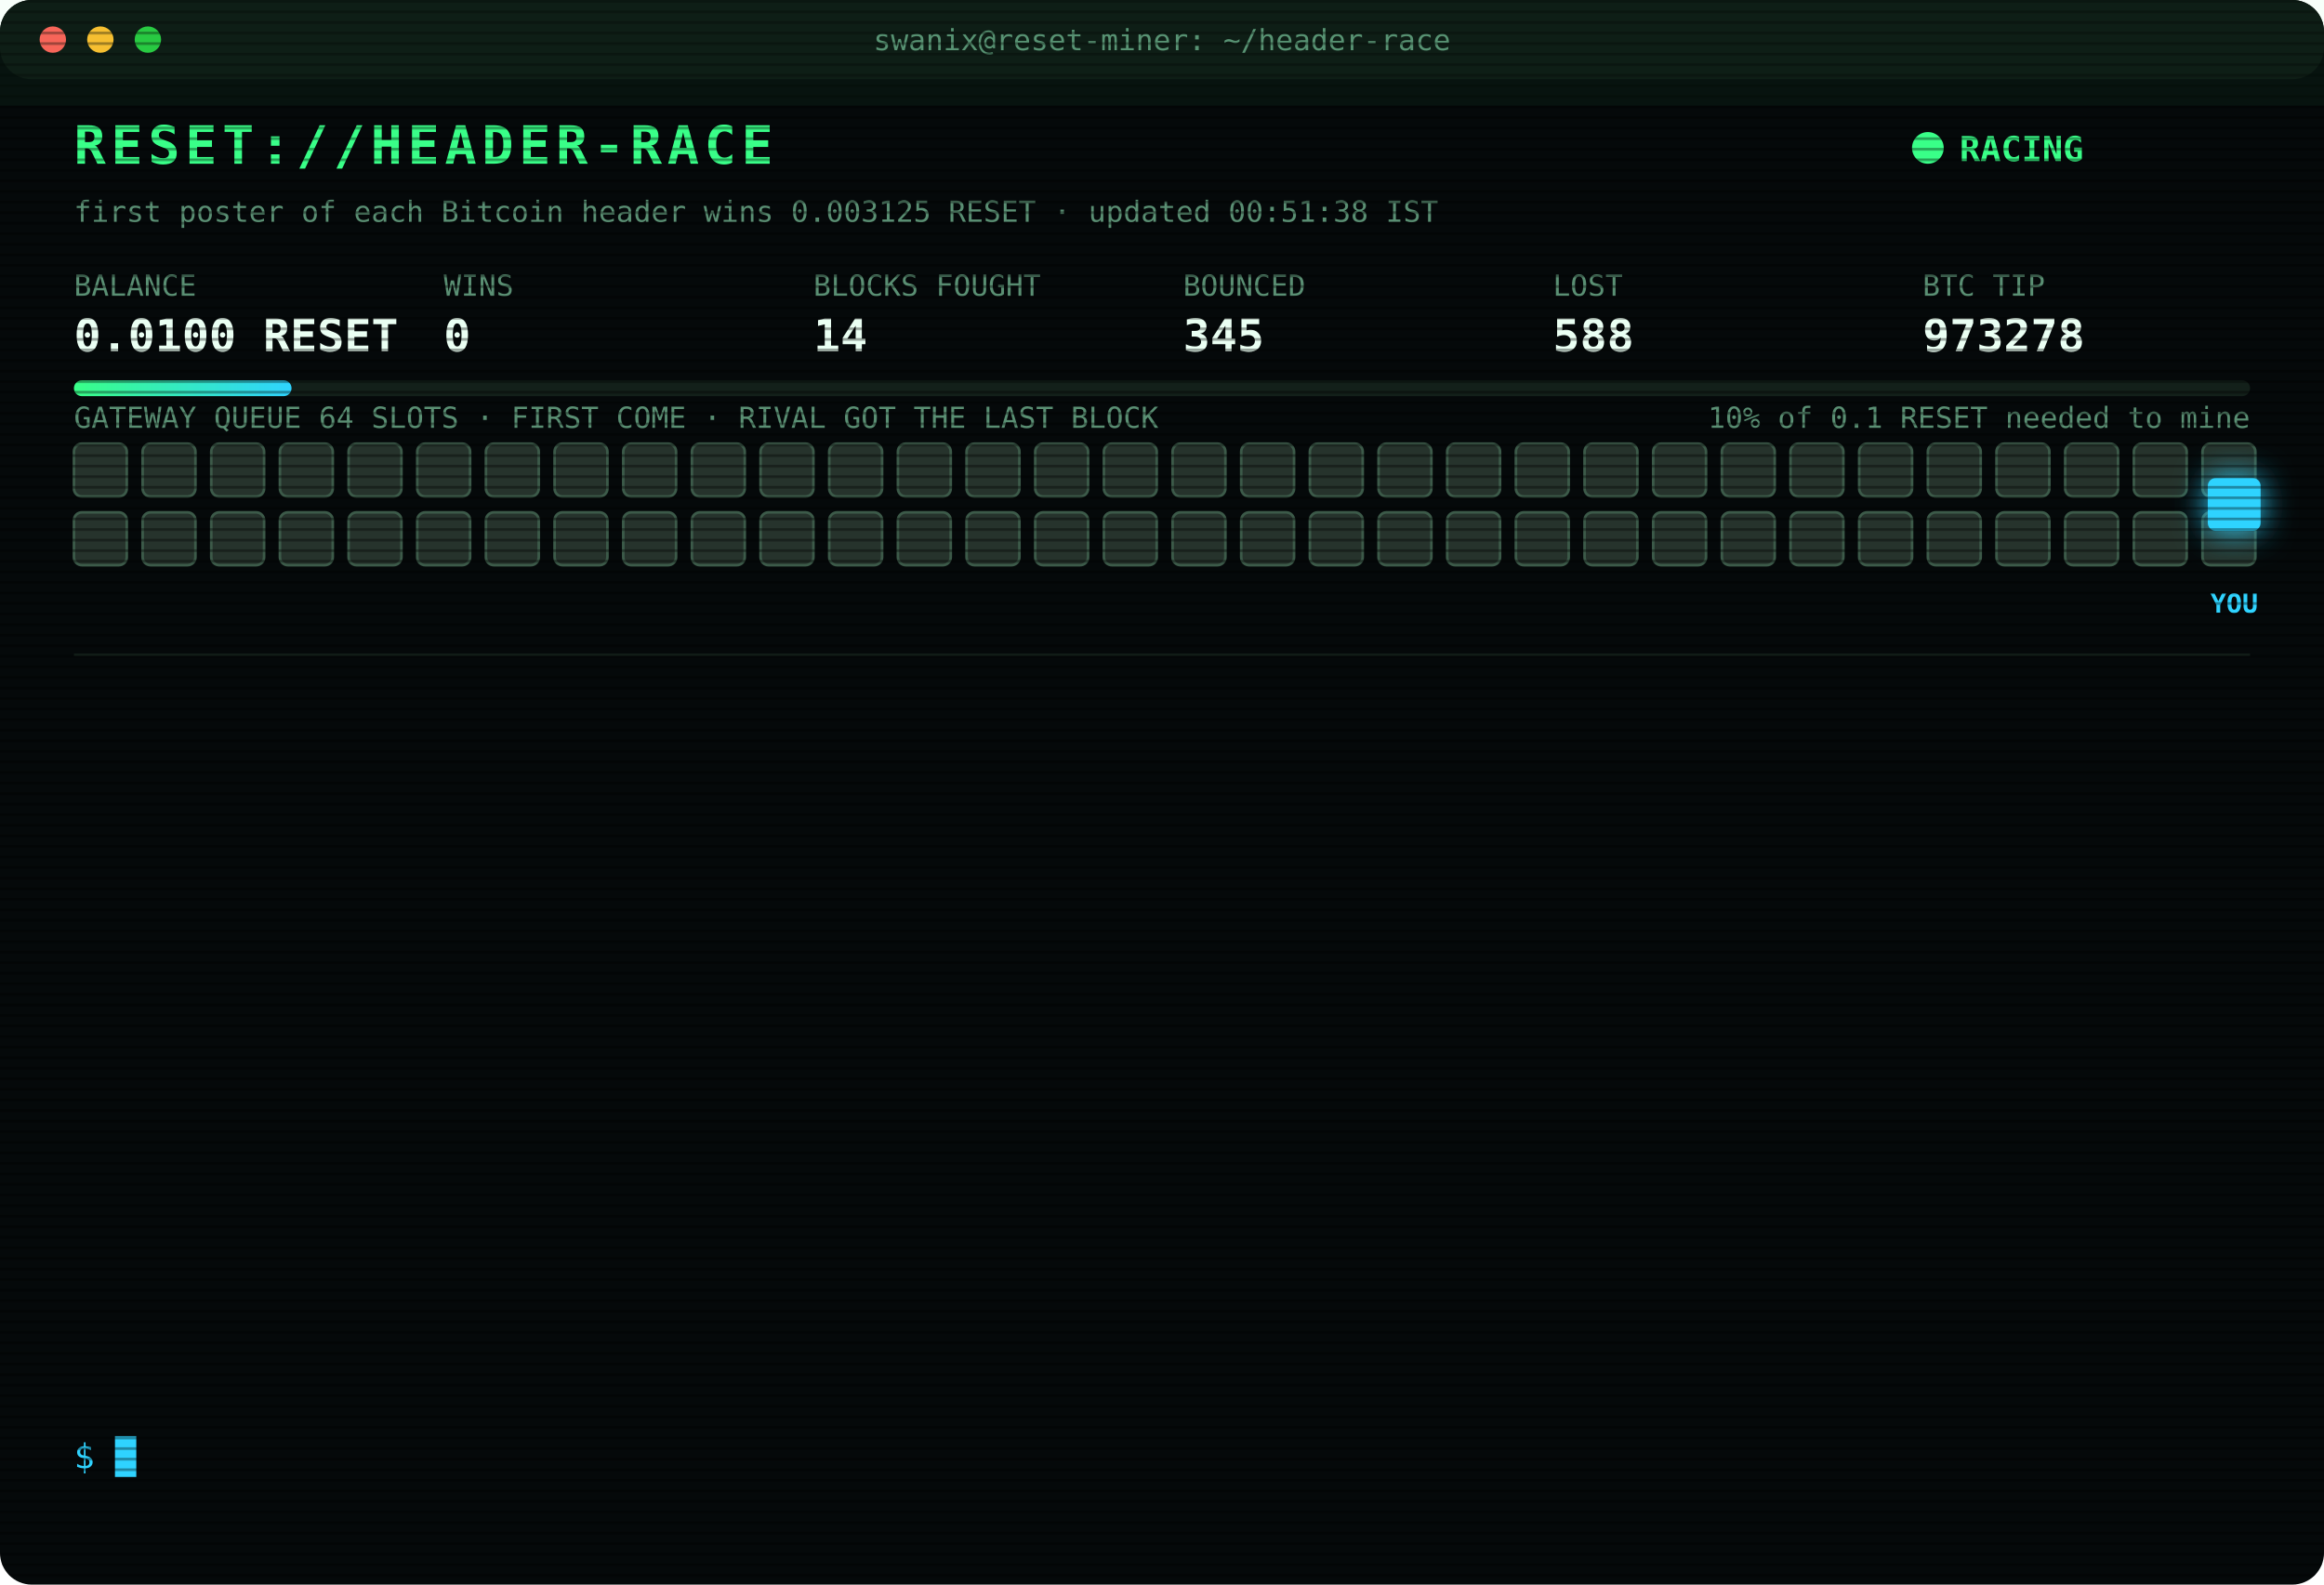
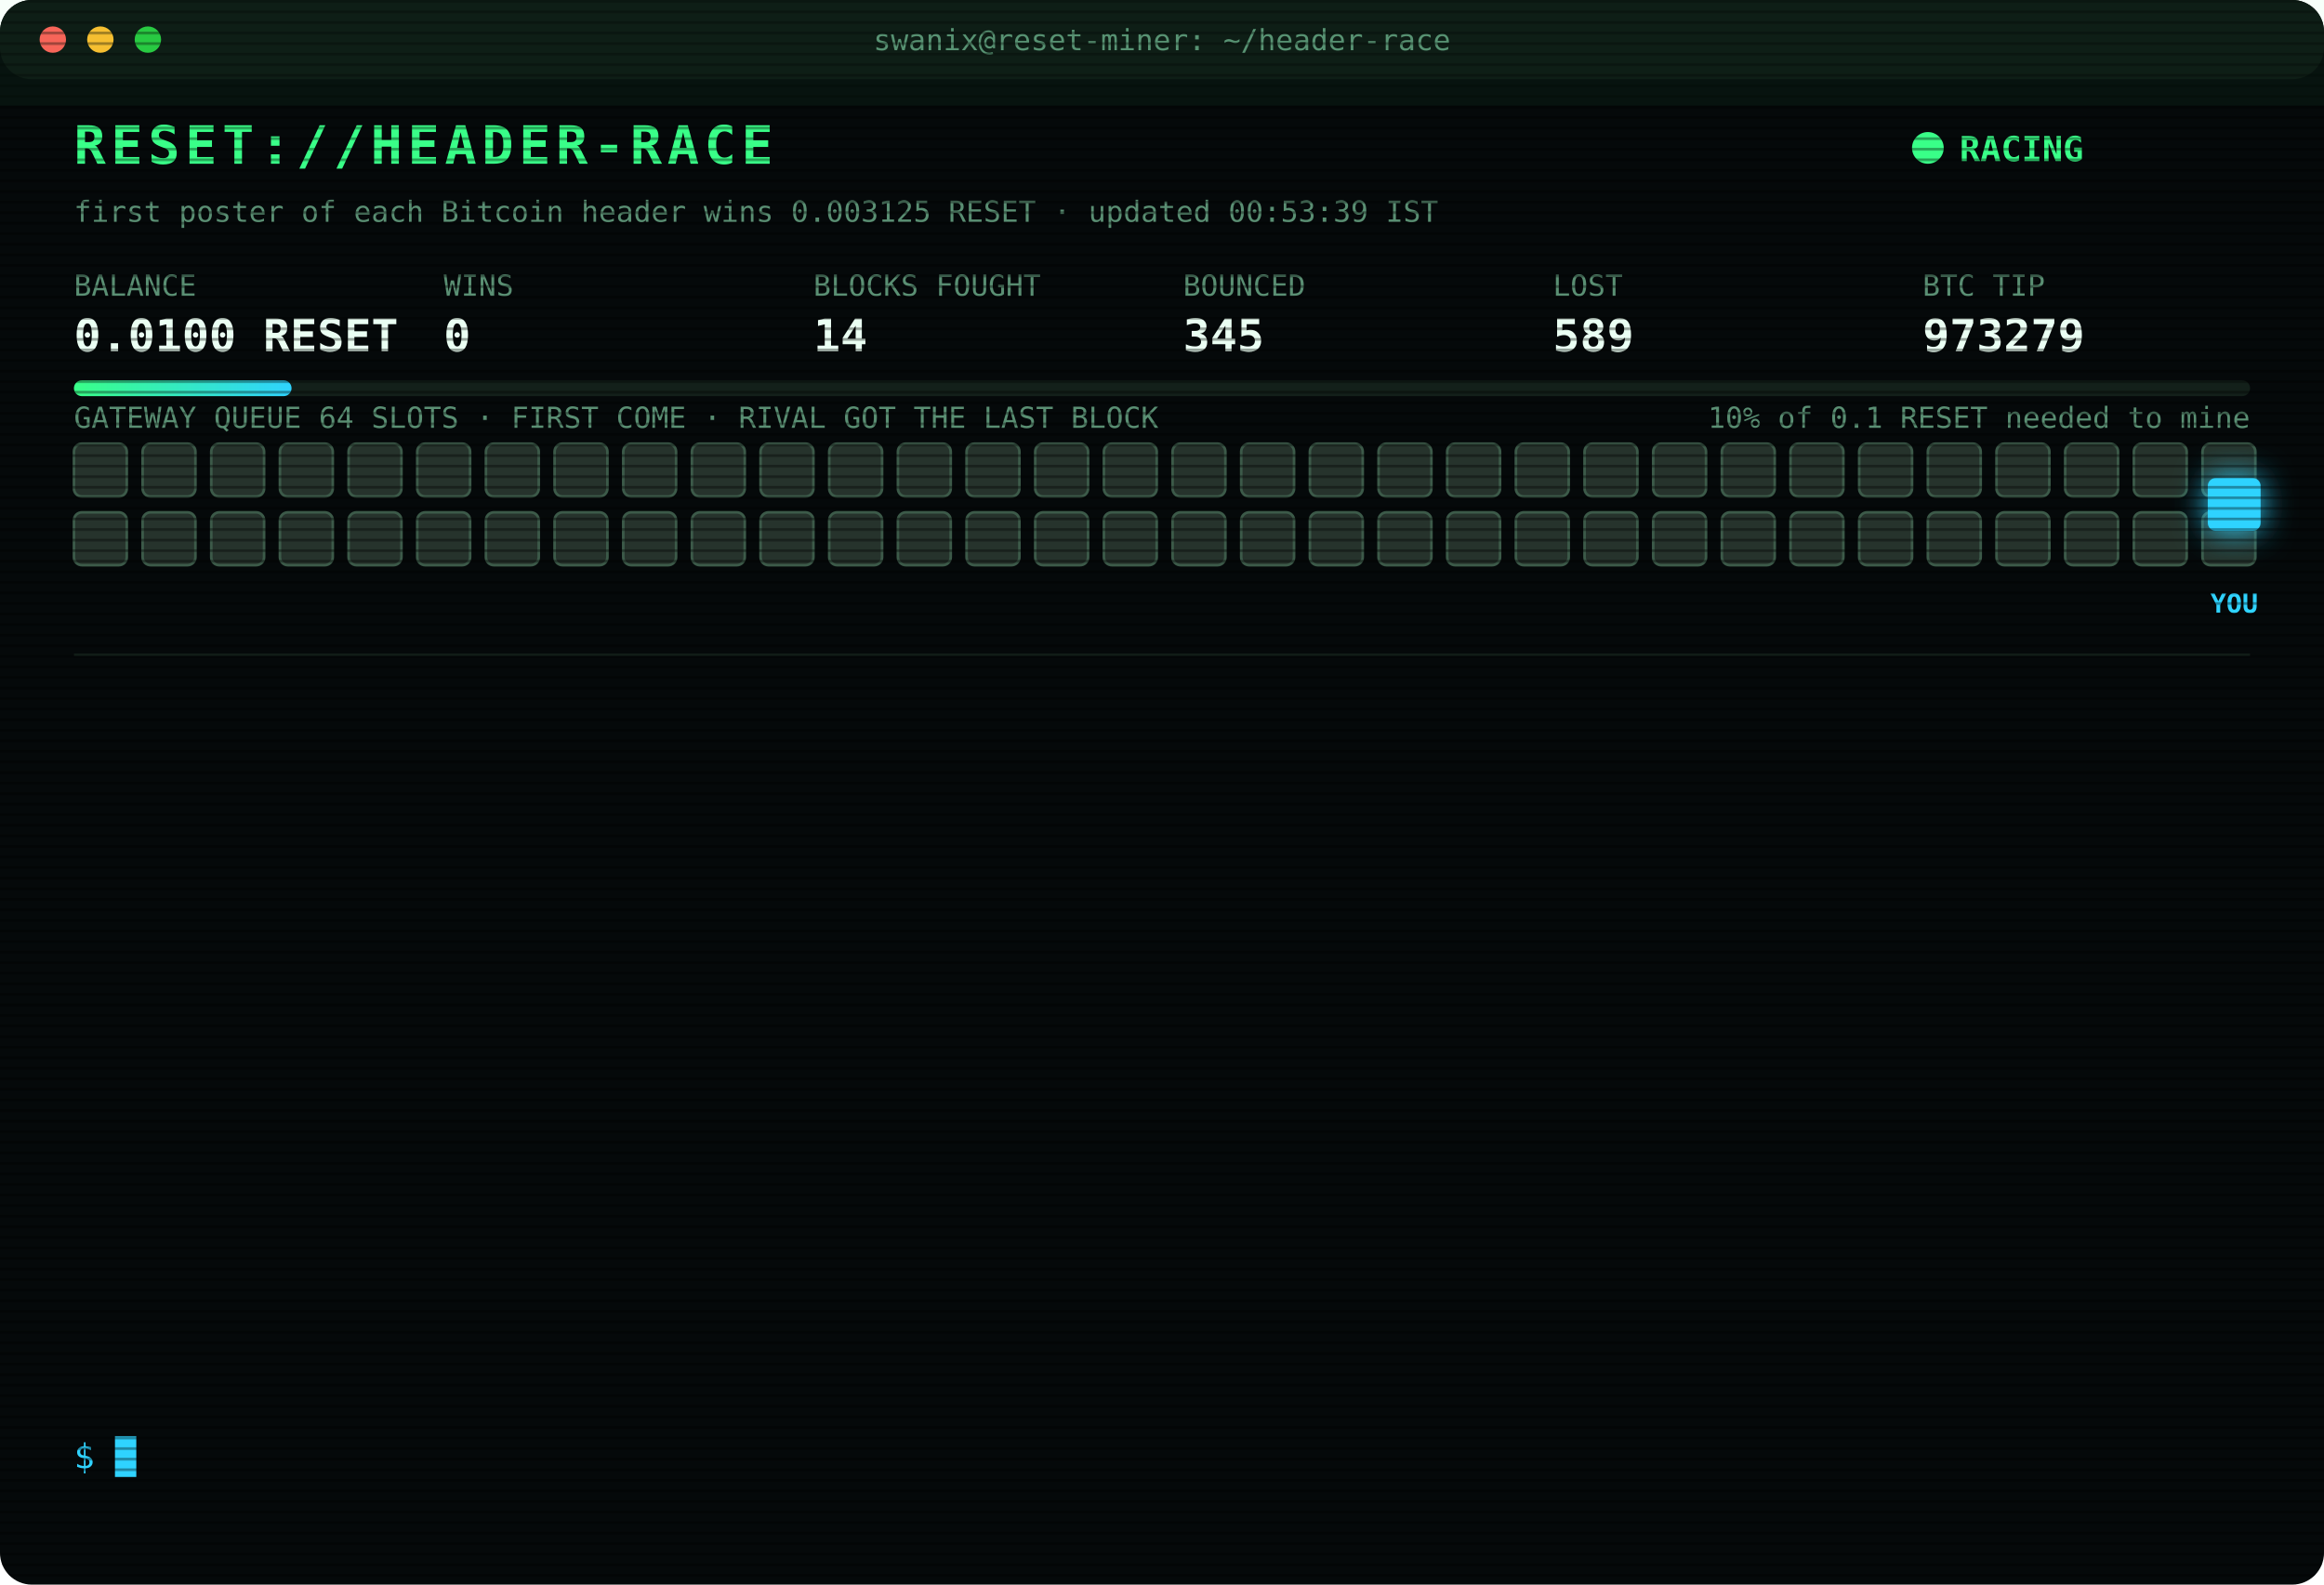
<svg xmlns="http://www.w3.org/2000/svg" width="880" height="600" viewBox="0 0 880 600" font-family="ui-monospace,SFMono-Regular,Menlo,Consolas,monospace">
  <style>
text{font-size:13px;fill:#7CFFB2}
.title{font-size:20px;font-weight:700;fill:#39FF88;letter-spacing:2px;animation:glitch 3s infinite steps(1)}
.sub{fill:#2fd3ff}.k{fill:#5a8f73;font-size:11px}.v{font-size:17px;font-weight:700;fill:#eafff3}
.ts{fill:#3f6b56}.boot{fill:#2fd3ff}.dim{fill:#5a8f73}.bad{fill:#ff4d6d}.warn{fill:#ffd23f}.mag{fill:#ff5cf0}.win{fill:#39FF88;font-weight:700}
.tag{font-size:10px;fill:#2fd3ff;font-weight:700}
.rival{fill:#26332c;stroke:#3c5a49;animation:jam 1.2s infinite alternate}
.idle{fill:#141c18;stroke:#22302a;animation:breathe 4s infinite}
.me{fill:#2fd3ff;filter:drop-shadow(0 0 6px #2fd3ff)}
.hover{animation:nudge 1.1s infinite ease-in-out}.bounce{animation:kick 1.4s infinite}
.ln{opacity:0;animation:in .4s forwards}
.cur{animation:blink 1s infinite steps(1)}
.scan{animation:scan 6s infinite linear}
.led{animation:blink 1.4s infinite}
@keyframes in{from{opacity:0;transform:translateX(-6px)}to{opacity:1;transform:none}}
@keyframes blink{50%{opacity:0}}
@keyframes jam{to{fill:#33463b}}
@keyframes breathe{50%{opacity:.4}}
@keyframes nudge{50%{transform:translateX(-10px)}}
@keyframes kick{0%,100%{transform:none}30%{transform:translateX(-14px)}55%{transform:translateX(10px) translateY(-6px)}}
@keyframes glitch{0%,92%{transform:none}93%{transform:translateX(2px);fill:#ff4d6d}95%{transform:translateX(-2px);fill:#2fd3ff}97%{transform:none}}
@keyframes scan{from{transform:translateY(-40px)}to{transform:translateY(600px)}}
</style>
  <defs>
    <pattern id="sl" width="4" height="4" patternUnits="userSpaceOnUse">
      <rect width="4" height="1" fill="#000" opacity=".35" />
    </pattern>
    <linearGradient id="bar">
      <stop offset="0" stop-color="#39FF88" />
      <stop offset="1" stop-color="#2fd3ff" />
    </linearGradient>
  </defs>
  <rect width="880" height="600" rx="12" fill="#05090a" />
  <rect width="880" height="30" rx="12" fill="#0d1512" />
  <circle cx="20" cy="15" r="5" fill="#ff5f57" />
  <circle cx="38" cy="15" r="5" fill="#febc2e" />
  <circle cx="56" cy="15" r="5" fill="#28c840" />
  <text x="440" y="19" text-anchor="middle" class="k">swanix@reset-miner: ~/header-race</text>
  <text x="28" y="62" class="title">RESET://HEADER-RACE</text>
  <circle class="led" cx="730" cy="56" r="6" fill="#39FF88" />
  <text x="742" y="61" class="win">RACING</text>
-   <text x="28" y="84" class="k">first poster of each Bitcoin header wins 0.003125 RESET · updated 00:51:38 IST</text>
+   <text x="28" y="84" class="k">first poster of each Bitcoin header wins 0.003125 RESET · updated 00:53:39 IST</text>
  <text x="28" y="112" class="k">BALANCE</text>
  <text x="28" y="133" class="v">0.0100 RESET</text>
  <text x="168" y="112" class="k">WINS</text>
  <text x="168" y="133" class="v">0</text>
  <text x="308" y="112" class="k">BLOCKS FOUGHT</text>
  <text x="308" y="133" class="v">14</text>
  <text x="448" y="112" class="k">BOUNCED</text>
  <text x="448" y="133" class="v">345</text>
  <text x="588" y="112" class="k">LOST</text>
-   <text x="588" y="133" class="v">588</text>
+   <text x="588" y="133" class="v">589</text>
  <text x="728" y="112" class="k">BTC TIP</text>
-   <text x="728" y="133" class="v">973278</text>
+   <text x="728" y="133" class="v">973279</text>
  <rect x="28" y="144" width="824" height="6" rx="3" fill="#13201a" />
  <rect x="28" y="144" width="82.4" height="6" rx="3" fill="url(#bar)" />
  <text x="852" y="162" text-anchor="end" class="k">10% of 0.1 RESET needed to mine</text>
  <text x="28" y="162" class="k">GATEWAY QUEUE 64 SLOTS · FIRST COME · RIVAL GOT THE LAST BLOCK</text>
  <rect class="rival" x="28" y="168" width="20" height="20" rx="3" style="animation-delay:0.00s" />
  <rect class="rival" x="54" y="168" width="20" height="20" rx="3" style="animation-delay:0.05s" />
  <rect class="rival" x="80" y="168" width="20" height="20" rx="3" style="animation-delay:0.10s" />
  <rect class="rival" x="106" y="168" width="20" height="20" rx="3" style="animation-delay:0.15s" />
  <rect class="rival" x="132" y="168" width="20" height="20" rx="3" style="animation-delay:0.20s" />
  <rect class="rival" x="158" y="168" width="20" height="20" rx="3" style="animation-delay:0.25s" />
  <rect class="rival" x="184" y="168" width="20" height="20" rx="3" style="animation-delay:0.30s" />
  <rect class="rival" x="210" y="168" width="20" height="20" rx="3" style="animation-delay:0.35s" />
  <rect class="rival" x="236" y="168" width="20" height="20" rx="3" style="animation-delay:0.40s" />
  <rect class="rival" x="262" y="168" width="20" height="20" rx="3" style="animation-delay:0.45s" />
  <rect class="rival" x="288" y="168" width="20" height="20" rx="3" style="animation-delay:0.50s" />
  <rect class="rival" x="314" y="168" width="20" height="20" rx="3" style="animation-delay:0.55s" />
  <rect class="rival" x="340" y="168" width="20" height="20" rx="3" style="animation-delay:0.60s" />
  <rect class="rival" x="366" y="168" width="20" height="20" rx="3" style="animation-delay:0.65s" />
  <rect class="rival" x="392" y="168" width="20" height="20" rx="3" style="animation-delay:0.70s" />
  <rect class="rival" x="418" y="168" width="20" height="20" rx="3" style="animation-delay:0.75s" />
  <rect class="rival" x="444" y="168" width="20" height="20" rx="3" style="animation-delay:0.80s" />
  <rect class="rival" x="470" y="168" width="20" height="20" rx="3" style="animation-delay:0.85s" />
  <rect class="rival" x="496" y="168" width="20" height="20" rx="3" style="animation-delay:0.90s" />
  <rect class="rival" x="522" y="168" width="20" height="20" rx="3" style="animation-delay:0.95s" />
  <rect class="rival" x="548" y="168" width="20" height="20" rx="3" style="animation-delay:1.00s" />
  <rect class="rival" x="574" y="168" width="20" height="20" rx="3" style="animation-delay:1.05s" />
  <rect class="rival" x="600" y="168" width="20" height="20" rx="3" style="animation-delay:1.10s" />
  <rect class="rival" x="626" y="168" width="20" height="20" rx="3" style="animation-delay:1.15s" />
  <rect class="rival" x="652" y="168" width="20" height="20" rx="3" style="animation-delay:1.20s" />
  <rect class="rival" x="678" y="168" width="20" height="20" rx="3" style="animation-delay:1.25s" />
  <rect class="rival" x="704" y="168" width="20" height="20" rx="3" style="animation-delay:1.30s" />
  <rect class="rival" x="730" y="168" width="20" height="20" rx="3" style="animation-delay:1.35s" />
  <rect class="rival" x="756" y="168" width="20" height="20" rx="3" style="animation-delay:1.40s" />
  <rect class="rival" x="782" y="168" width="20" height="20" rx="3" style="animation-delay:1.45s" />
  <rect class="rival" x="808" y="168" width="20" height="20" rx="3" style="animation-delay:1.50s" />
  <rect class="rival" x="834" y="168" width="20" height="20" rx="3" style="animation-delay:1.55s" />
  <rect class="rival" x="28" y="194" width="20" height="20" rx="3" style="animation-delay:1.60s" />
  <rect class="rival" x="54" y="194" width="20" height="20" rx="3" style="animation-delay:1.65s" />
  <rect class="rival" x="80" y="194" width="20" height="20" rx="3" style="animation-delay:1.70s" />
  <rect class="rival" x="106" y="194" width="20" height="20" rx="3" style="animation-delay:1.75s" />
  <rect class="rival" x="132" y="194" width="20" height="20" rx="3" style="animation-delay:1.80s" />
  <rect class="rival" x="158" y="194" width="20" height="20" rx="3" style="animation-delay:1.85s" />
  <rect class="rival" x="184" y="194" width="20" height="20" rx="3" style="animation-delay:1.90s" />
  <rect class="rival" x="210" y="194" width="20" height="20" rx="3" style="animation-delay:1.95s" />
  <rect class="rival" x="236" y="194" width="20" height="20" rx="3" style="animation-delay:2.00s" />
  <rect class="rival" x="262" y="194" width="20" height="20" rx="3" style="animation-delay:2.05s" />
  <rect class="rival" x="288" y="194" width="20" height="20" rx="3" style="animation-delay:2.10s" />
  <rect class="rival" x="314" y="194" width="20" height="20" rx="3" style="animation-delay:2.15s" />
  <rect class="rival" x="340" y="194" width="20" height="20" rx="3" style="animation-delay:2.20s" />
  <rect class="rival" x="366" y="194" width="20" height="20" rx="3" style="animation-delay:2.25s" />
  <rect class="rival" x="392" y="194" width="20" height="20" rx="3" style="animation-delay:2.30s" />
  <rect class="rival" x="418" y="194" width="20" height="20" rx="3" style="animation-delay:2.35s" />
  <rect class="rival" x="444" y="194" width="20" height="20" rx="3" style="animation-delay:2.40s" />
  <rect class="rival" x="470" y="194" width="20" height="20" rx="3" style="animation-delay:2.45s" />
  <rect class="rival" x="496" y="194" width="20" height="20" rx="3" style="animation-delay:2.50s" />
  <rect class="rival" x="522" y="194" width="20" height="20" rx="3" style="animation-delay:2.55s" />
  <rect class="rival" x="548" y="194" width="20" height="20" rx="3" style="animation-delay:2.60s" />
  <rect class="rival" x="574" y="194" width="20" height="20" rx="3" style="animation-delay:2.65s" />
  <rect class="rival" x="600" y="194" width="20" height="20" rx="3" style="animation-delay:2.70s" />
  <rect class="rival" x="626" y="194" width="20" height="20" rx="3" style="animation-delay:2.75s" />
  <rect class="rival" x="652" y="194" width="20" height="20" rx="3" style="animation-delay:2.80s" />
  <rect class="rival" x="678" y="194" width="20" height="20" rx="3" style="animation-delay:2.85s" />
  <rect class="rival" x="704" y="194" width="20" height="20" rx="3" style="animation-delay:2.90s" />
  <rect class="rival" x="730" y="194" width="20" height="20" rx="3" style="animation-delay:2.95s" />
  <rect class="rival" x="756" y="194" width="20" height="20" rx="3" style="animation-delay:3.00s" />
  <rect class="rival" x="782" y="194" width="20" height="20" rx="3" style="animation-delay:3.05s" />
  <rect class="rival" x="808" y="194" width="20" height="20" rx="3" style="animation-delay:3.10s" />
  <rect class="rival" x="834" y="194" width="20" height="20" rx="3" style="animation-delay:3.15s" />
  <g class="hover">
    <rect class="me" x="836" y="181" width="20" height="20" rx="3" />
    <text class="tag" x="846" y="232" text-anchor="middle">YOU</text>
  </g>
  <line x1="28" x2="852" y1="248" y2="248" stroke="#13201a" />
  <g class="ln" style="animation-delay:0.40s">
-     <text x="28" y="270" class="ts">00:19:59</text>
-     <text x="104" y="270" class="bad">[LOST] #973273 taken by a rival miner</text>
+     <text x="28" y="270" class="ts">00:27:26</text>
+     <text x="104" y="270" class="bad">[LOST] #973274 taken by a rival miner</text>
  </g>
  <g class="ln" style="animation-delay:0.65s">
-     <text x="28" y="292" class="ts">00:27:26</text>
-     <text x="104" y="292" class="bad">[LOST] #973274 taken by a rival miner</text>
+     <text x="28" y="292" class="ts">00:37:16</text>
+     <text x="104" y="292" class="bad">[GATEWAY DOWN] no response · 1619ms</text>
  </g>
  <g class="ln" style="animation-delay:0.90s">
-     <text x="28" y="314" class="ts">00:37:16</text>
-     <text x="104" y="314" class="bad">[GATEWAY DOWN] no response · 1619ms</text>
+     <text x="28" y="314" class="ts">00:37:17</text>
+     <text x="104" y="314" class="bad">[GATEWAY DOWN] no response · 791ms</text>
  </g>
  <g class="ln" style="animation-delay:1.15s">
    <text x="28" y="336" class="ts">00:37:17</text>
-     <text x="104" y="336" class="bad">[GATEWAY DOWN] no response · 791ms</text>
+     <text x="104" y="336" class="bad">[GATEWAY DOWN] no response · 522ms</text>
  </g>
  <g class="ln" style="animation-delay:1.40s">
-     <text x="28" y="358" class="ts">00:37:17</text>
-     <text x="104" y="358" class="bad">[GATEWAY DOWN] no response · 522ms</text>
+     <text x="28" y="358" class="ts">00:37:19</text>
+     <text x="104" y="358" class="bad">[GATEWAY DOWN] no response · 902ms</text>
  </g>
  <g class="ln" style="animation-delay:1.65s">
-     <text x="28" y="380" class="ts">00:37:19</text>
-     <text x="104" y="380" class="bad">[GATEWAY DOWN] no response · 902ms</text>
+     <text x="28" y="380" class="ts">00:37:20</text>
+     <text x="104" y="380" class="bad">[GATEWAY DOWN] no response · 1027ms</text>
  </g>
  <g class="ln" style="animation-delay:1.90s">
-     <text x="28" y="402" class="ts">00:37:20</text>
-     <text x="104" y="402" class="bad">[GATEWAY DOWN] no response · 1027ms</text>
+     <text x="28" y="402" class="ts">00:37:21</text>
+     <text x="104" y="402" class="bad">[GATEWAY DOWN] no response · 628ms</text>
  </g>
  <g class="ln" style="animation-delay:2.15s">
-     <text x="28" y="424" class="ts">00:37:21</text>
-     <text x="104" y="424" class="bad">[GATEWAY DOWN] no response · 628ms</text>
+     <text x="28" y="424" class="ts">00:37:22</text>
+     <text x="104" y="424" class="bad">[GATEWAY DOWN] no response · 769ms</text>
  </g>
  <g class="ln" style="animation-delay:2.40s">
-     <text x="28" y="446" class="ts">00:37:22</text>
-     <text x="104" y="446" class="bad">[GATEWAY DOWN] no response · 769ms</text>
+     <text x="28" y="446" class="ts">00:37:26</text>
+     <text x="104" y="446" class="bad">[LOST] #973275 taken by a rival miner</text>
  </g>
  <g class="ln" style="animation-delay:2.65s">
-     <text x="28" y="468" class="ts">00:37:26</text>
-     <text x="104" y="468" class="bad">[LOST] #973275 taken by a rival miner</text>
+     <text x="28" y="468" class="ts">00:44:58</text>
+     <text x="104" y="468" class="bad">[LOST] #973276 taken by a rival miner</text>
  </g>
  <g class="ln" style="animation-delay:2.90s">
-     <text x="28" y="490" class="ts">00:44:58</text>
-     <text x="104" y="490" class="bad">[LOST] #973276 taken by a rival miner</text>
+     <text x="28" y="490" class="ts">00:50:58</text>
+     <text x="104" y="490" class="bad">[LOST] #973277 taken by a rival miner</text>
  </g>
  <g class="ln" style="animation-delay:3.15s">
-     <text x="28" y="512" class="ts">00:50:58</text>
-     <text x="104" y="512" class="bad">[LOST] #973277 taken by a rival miner</text>
+     <text x="28" y="512" class="ts">00:51:38</text>
+     <text x="104" y="512" class="bad">[LOST] #973278 taken by a rival miner</text>
  </g>
  <g class="ln" style="animation-delay:3.40s">
-     <text x="28" y="534" class="ts">00:51:38</text>
-     <text x="104" y="534" class="bad">[LOST] #973278 taken by a rival miner</text>
+     <text x="28" y="534" class="ts">00:53:39</text>
+     <text x="104" y="534" class="bad">[LOST] #973279 taken by a rival miner</text>
  </g>
  <text x="28" y="556" class="sub">$ <tspan class="cur">█</tspan>
  </text>
  <rect width="880" height="600" rx="12" fill="url(#sl)" pointer-events="none" />
  <rect class="scan" width="880" height="40" fill="#39FF88" opacity=".04" />
</svg>
